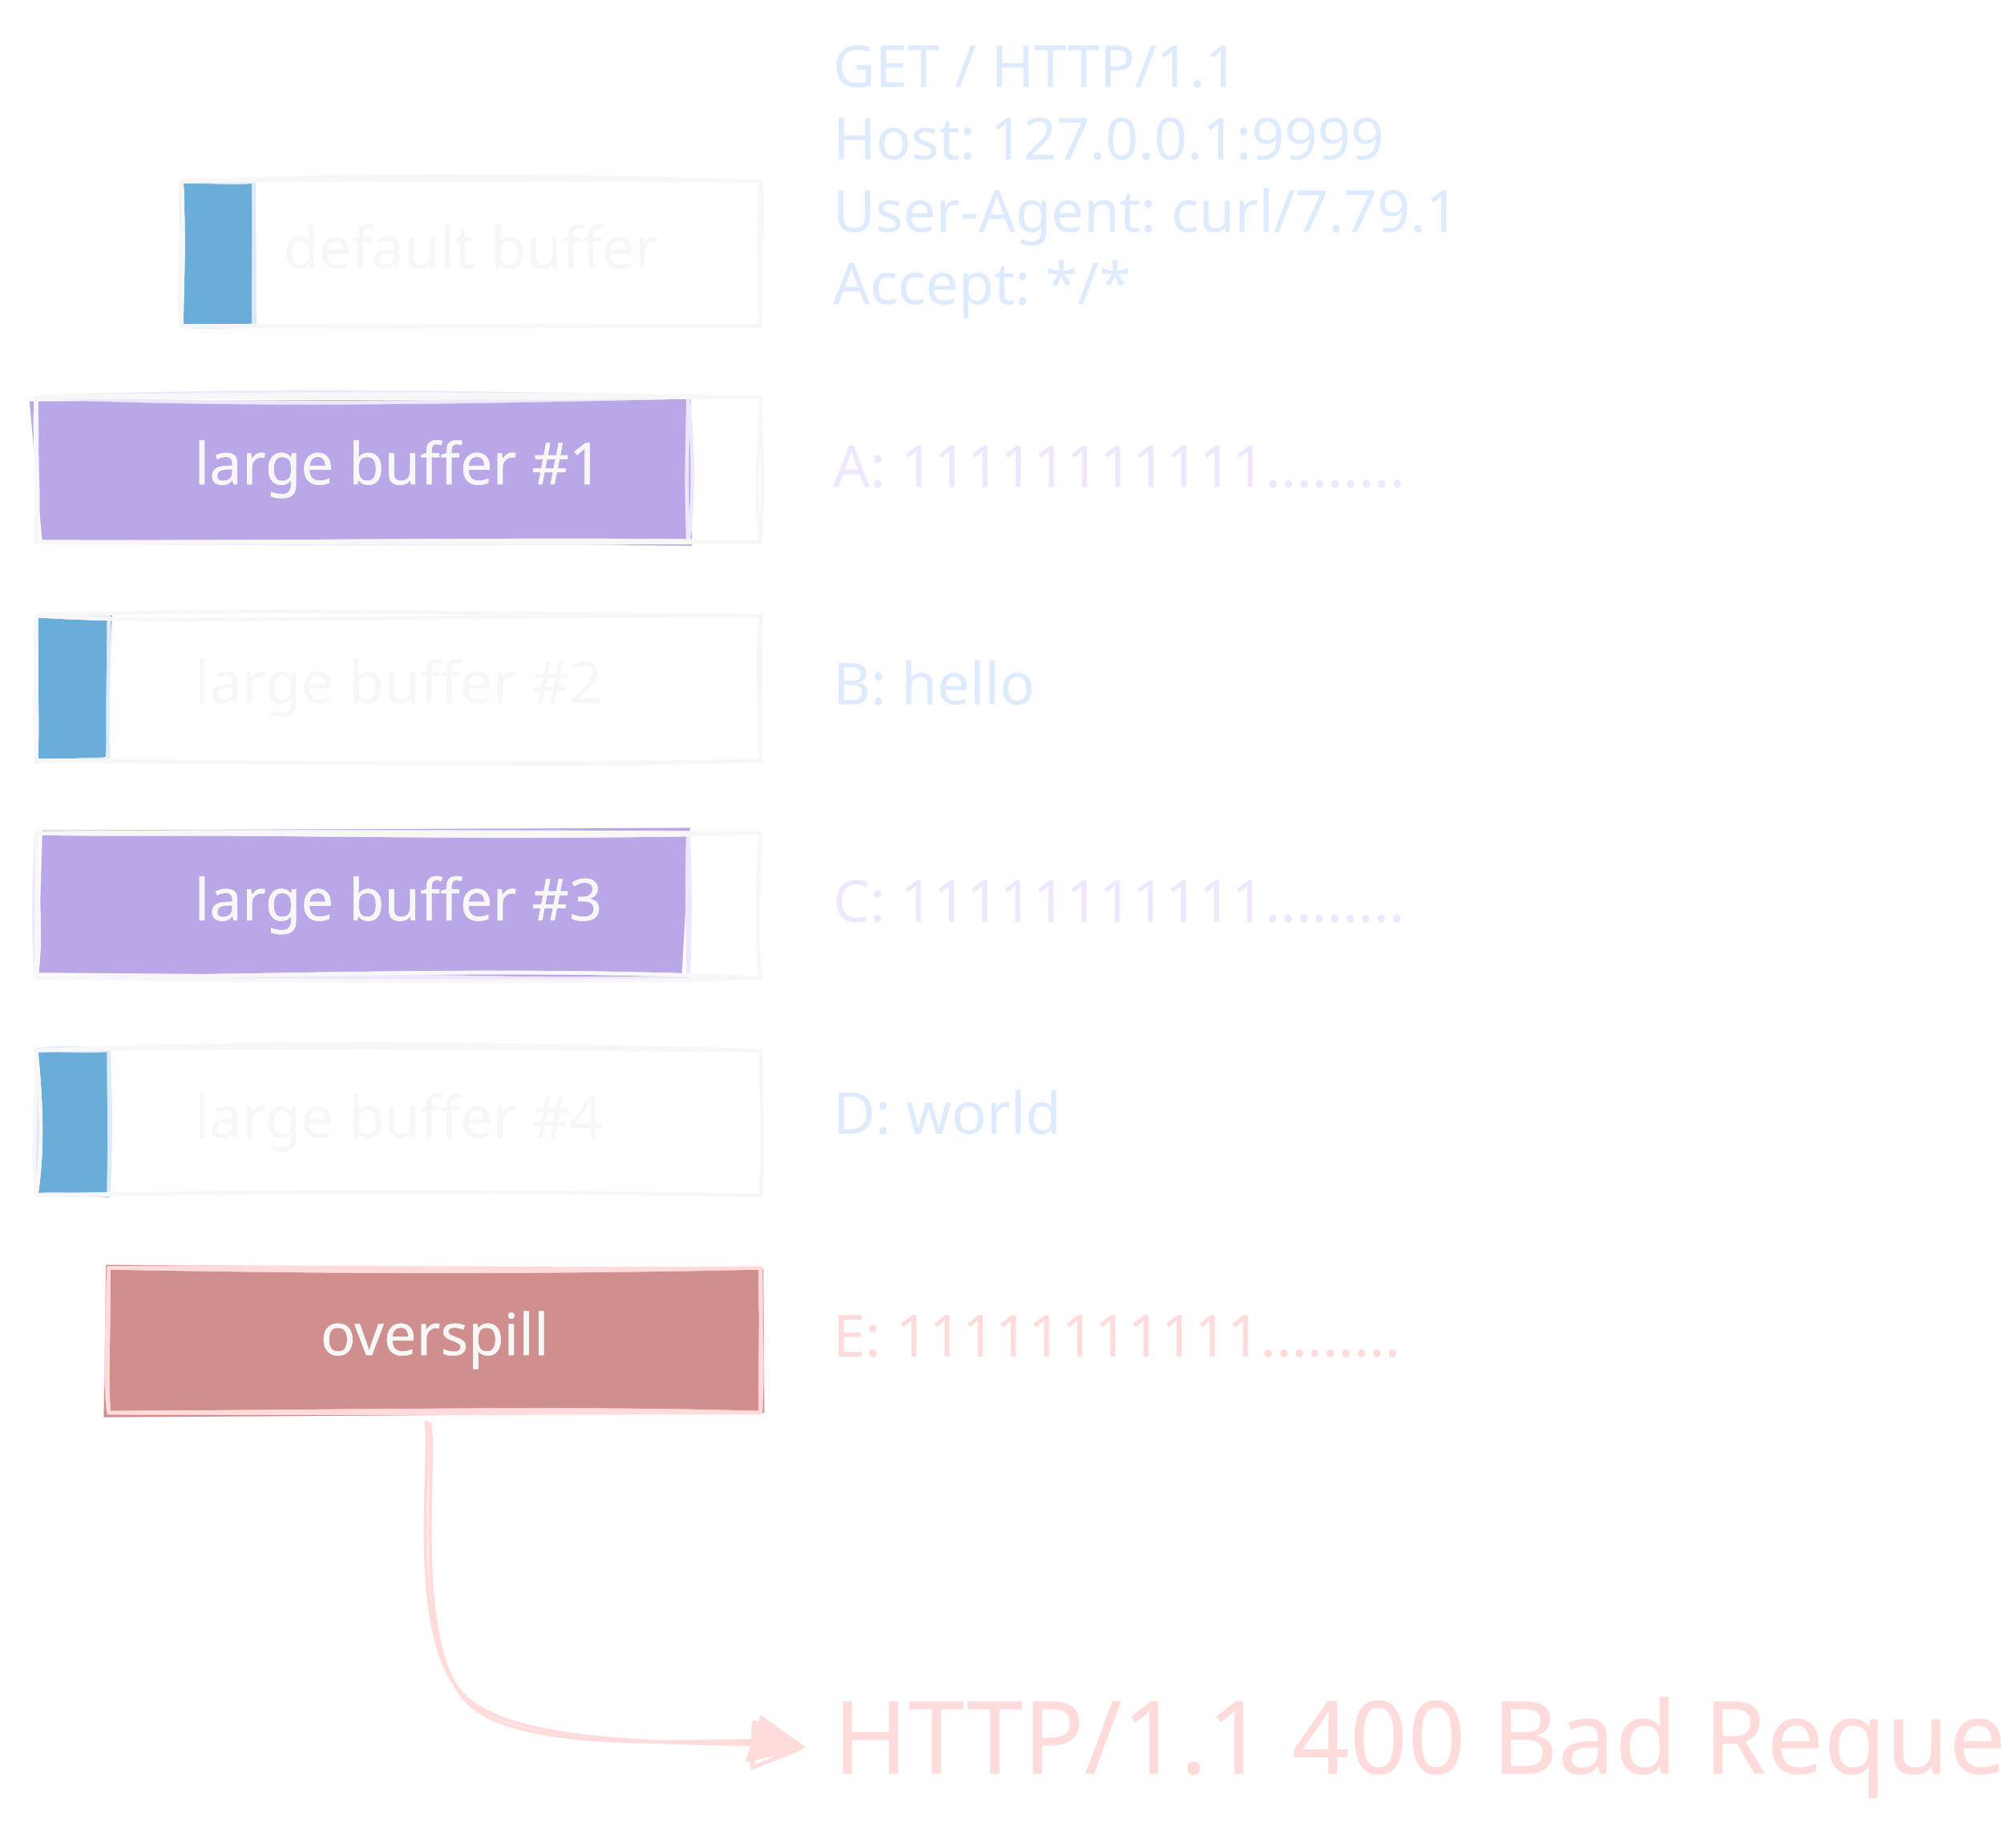
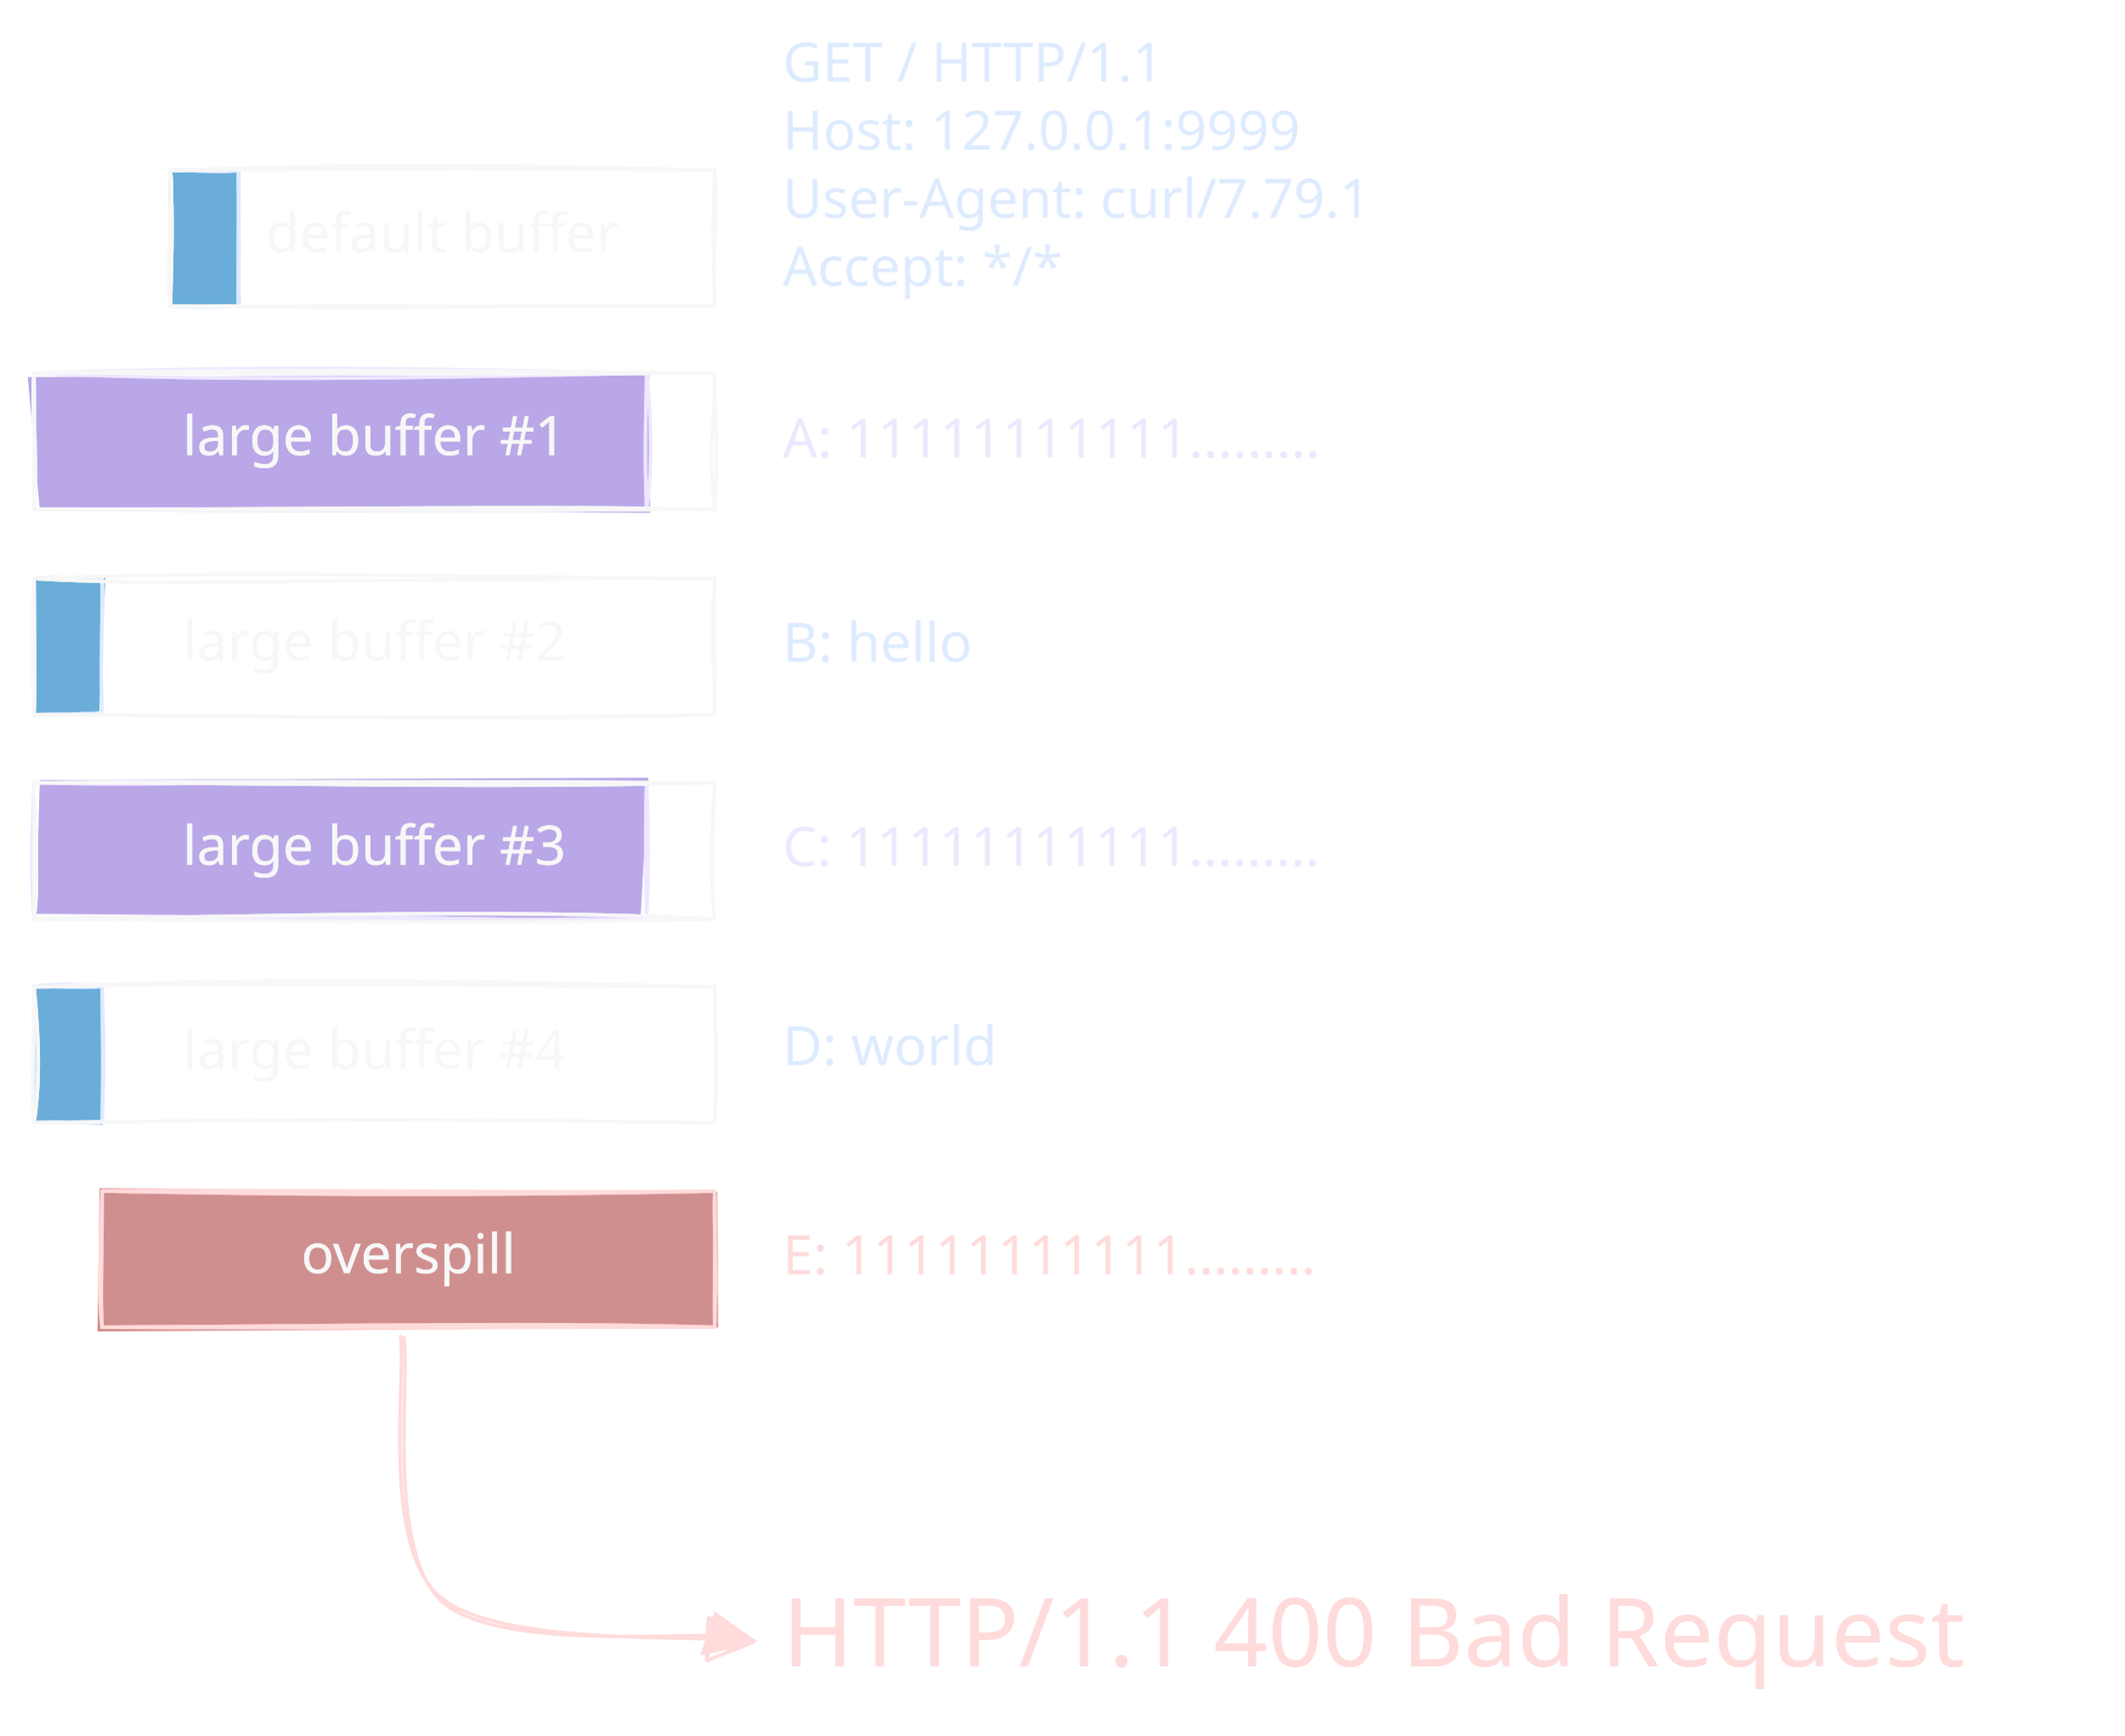
- <svg xmlns="http://www.w3.org/2000/svg" version="1.1" viewBox="0 0 553.32 510" width="1106.64" height="1020" style="background-color: #1f222a">
+ <svg xmlns="http://www.w3.org/2000/svg" version="1.1" viewBox="0 0 624.218 510" width="1248.435" height="1020" style="background-color: #1f222a">
  <defs>
    <style class="style-fonts">
      @font-face { font-family: Excalifont; src: url(/fonts/excalidraw/generated/1e0a7732d7b845c9.woff2); }
      @font-face { font-family: Comic Shanns; src: url(/fonts/excalidraw/generated/d829629ea018d619.woff2); }</style>
  </defs>
  <g filter="invert(93%) hue-rotate(180deg)">
    <g stroke-linecap="round" transform="translate(10 289.8516) rotate(0 10 20)">
      <path d="M-0.48 0.09 L19.69 -1 L20.24 40.71 L-0.53 39.76" stroke="none" stroke-width="0" fill="#a5d8ff" />
      <path d="M0 0 C6.73 -0.98, 13.68 -0.55, 20 0 M0 0 C7.65 0.03, 16.17 0.47, 20 0 M20 0 C20.26 8.96, 20.99 18.79, 20 40 M20 0 C20.04 10.57, 20.42 20.47, 20 40 M20 40 C14.19 40.33, 7.55 39.52, 0 40 M20 40 C15.73 39.88, 11.81 40.22, 0 40 M0 40 C-0.22 25.07, -0.23 9.13, 0 0 M0 40 C0.44 29.39, 0.03 17.99, 0 0" stroke="#1864ab" stroke-width="1" fill="none" />
    </g>
    <g stroke-linecap="round" transform="translate(10 290) rotate(0 100 20)">
      <path d="M0 0 C49.3 -1.98, 95.66 -2.85, 200 0 M0 0 C51.01 -1.16, 100.9 -0.86, 200 0 M200 0 C200.14 15.43, 201.02 27.22, 200 40 M200 0 C200.5 14.3, 200.48 29.2, 200 40 M200 40 C131.77 38.63, 59.71 39.02, 0 40 M200 40 C124.79 38.62, 51.02 38.93, 0 40 M0 40 C1.63 29.27, 1.72 17.47, 0 0 M0 40 C-1.23 30.99, -0.08 20.73, 0 0" stroke="#000000" stroke-width="1" fill="none" />
    </g>
-     <g transform="translate(60.31 300) rotate(0 49.69 10)">
-       <text x="49.69" y="14.096" font-family="Excalifont, Xiaolai, Segoe UI Emoji" font-size="16px" fill="#000000" text-anchor="middle" style="white-space: pre;" direction="ltr" dominant-baseline="alphabetic">large buffer #4</text>
+     <g transform="translate(50.89589 300) rotate(0 59.10411 10)">
+       <text x="59.104" y="14.096" font-family="Excalifont, Xiaolai, Segoe UI Emoji" font-size="16px" fill="#000000" text-anchor="middle" style="white-space: pre;" direction="ltr" dominant-baseline="alphabetic">large buffer #4</text>
    </g>
    <g stroke-linecap="round" transform="translate(50 50) rotate(0 10 20)">
      <path d="M-0.24 0.63 L20.52 0.37 L20.67 39.28 L0.74 40.36" stroke="none" stroke-width="0" fill="#a5d8ff" />
      <path d="M0 0 C7.37 0.01, 16.48 0.88, 20 0 M0 0 C4.82 -0.36, 9.94 -0.2, 20 0 M20 0 C19.95 10.89, 20.72 20.44, 20 40 M20 0 C20.19 12.47, 19.94 24.37, 20 40 M20 40 C15.56 39.83, 11.83 40.53, 0 40 M20 40 C12.04 40.47, 4.18 40.36, 0 40 M0 40 C0.76 29.73, -0.06 17.87, 0 0 M0 40 C-0.52 30.04, 0.34 19.59, 0 0" stroke="#1864ab" stroke-width="1" fill="none" />
    </g>
    <g stroke-linecap="round" transform="translate(50 50) rotate(0 80 20)">
      <path d="M0 0 C39.89 -1.33, 79.78 -2.25, 160 0 M0 0 C57.52 -0.43, 115.04 -0.52, 160 0 M160 0 C161.27 10.12, 159.4 18.94, 160 40 M160 0 C159.19 14.4, 159.67 28.18, 160 40 M160 40 C118.01 39.6, 76.82 40.83, 0 40 M160 40 C126.46 39.74, 93.5 39.83, 0 40 M0 40 C-1.74 26.13, 1.54 8.26, 0 0 M0 40 C0.38 27.69, 1.02 14.1, 0 0" stroke="#000000" stroke-width="1" fill="none" />
    </g>
-     <g transform="translate(83.905 60) rotate(0 46.095 10)">
-       <text x="46.095" y="14.096" font-family="Excalifont, Xiaolai, Segoe UI Emoji" font-size="16px" fill="#000000" text-anchor="middle" style="white-space: pre;" direction="ltr" dominant-baseline="alphabetic">default buffer</text>
+     <g transform="translate(74.83189 60) rotate(0 55.16811 10)">
+       <text x="55.168" y="14.096" font-family="Excalifont, Xiaolai, Segoe UI Emoji" font-size="16px" fill="#000000" text-anchor="middle" style="white-space: pre;" direction="ltr" dominant-baseline="alphabetic">default buffer</text>
    </g>
    <g stroke-linecap="round" transform="translate(10 109.625) rotate(0 90 20)">
      <path d="M-1.85 1.16 L180.79 0.45 L181.04 41.06 L1.63 39.45" stroke="none" stroke-width="0" fill="#d0bfff" />
      <path d="M0 0 C45.02 -1.51, 86.89 -2.13, 180 0 M0 0 C55.92 2.51, 110.84 1.56, 180 0 M180 0 C181.54 13.09, 181.68 29.76, 180 40 M180 0 C179.95 9.87, 179.26 20.17, 180 40 M180 40 C143.05 39.04, 101.5 40.54, 0 40 M180 40 C123.04 40.7, 66.96 40.6, 0 40 M0 40 C1.1 28.03, -0.15 18.88, 0 0 M0 40 C-0.14 26.97, 0.45 13.25, 0 0" stroke="#5f3dc4" stroke-width="1" fill="none" />
    </g>
    <g stroke-linecap="round" transform="translate(10 109.625) rotate(0 100 20)">
      <path d="M0 0 C43.82 -0.26, 84.56 0.59, 200 0 M0 0 C52.83 -0.87, 103.09 -1.11, 200 0 M200 0 C200.49 9.66, 197.73 20.45, 200 40 M200 0 C199.75 7.85, 201.27 18.05, 200 40 M200 40 C143 38.97, 88.69 40.12, 0 40 M200 40 C144.87 40.36, 89.64 40.22, 0 40 M0 40 C1.15 25.49, -0.96 11.3, 0 0 M0 40 C0.3 29.26, -0.29 19.66, 0 0" stroke="#000000" stroke-width="1" fill="none" />
    </g>
-     <g transform="translate(61.895 119.625) rotate(0 48.105 10)">
-       <text x="48.105" y="14.096" font-family="Excalifont, Xiaolai, Segoe UI Emoji" font-size="16px" fill="#000000" text-anchor="middle" style="white-space: pre;" direction="ltr" dominant-baseline="alphabetic">large buffer #1</text>
+     <g transform="translate(52.15989 119.625) rotate(0 57.84011 10)">
+       <text x="57.84" y="14.096" font-family="Excalifont, Xiaolai, Segoe UI Emoji" font-size="16px" fill="#000000" text-anchor="middle" style="white-space: pre;" direction="ltr" dominant-baseline="alphabetic">large buffer #1</text>
    </g>
    <g stroke-linecap="round" transform="translate(10 170) rotate(0 10 20)">
      <path d="M-0.25 -0.23 L20.97 -0.2 L19.2 39.01 L-0.16 40.59" stroke="none" stroke-width="0" fill="#a5d8ff" />
      <path d="M0 0 C5.87 -0.79, 11.6 -0.07, 20 0 M0 0 C8.08 0.1, 16.02 0.06, 20 0 M20 0 C20.65 9.02, 19.31 17.63, 20 40 M20 0 C20.13 13.67, 19.5 26.91, 20 40 M20 40 C14.1 39.09, 10.43 40.41, 0 40 M20 40 C13.95 39.92, 7.13 39.75, 0 40 M0 40 C0.03 23.3, 0.27 8.22, 0 0 M0 40 C0.22 26.1, -0.62 11.77, 0 0" stroke="#1864ab" stroke-width="1" fill="none" />
    </g>
    <g stroke-linecap="round" transform="translate(10 170) rotate(0 100 20)">
      <path d="M0 0 C41.21 2.46, 81.28 -0.03, 200 0 M0 0 C53.19 -2.21, 104.36 -0.84, 200 0 M200 0 C198.56 14.71, 200.13 32.43, 200 40 M200 0 C200.02 15.49, 200.1 30.86, 200 40 M200 40 C138.59 42.05, 78.97 40.15, 0 40 M200 40 C131.04 41.18, 62.15 40.65, 0 40 M0 40 C-0.59 26.91, -0.58 9.26, 0 0 M0 40 C0.41 30.36, -0.06 20.65, 0 0" stroke="#000000" stroke-width="1" fill="none" />
    </g>
-     <g transform="translate(60.49 180) rotate(0 49.51 10)">
-       <text x="49.51" y="14.096" font-family="Excalifont, Xiaolai, Segoe UI Emoji" font-size="16px" fill="#000000" text-anchor="middle" style="white-space: pre;" direction="ltr" dominant-baseline="alphabetic">large buffer #2</text>
+     <g transform="translate(49.97588 180) rotate(0 60.02412 10)">
+       <text x="60.024" y="14.096" font-family="Excalifont, Xiaolai, Segoe UI Emoji" font-size="16px" fill="#000000" text-anchor="middle" style="white-space: pre;" direction="ltr" dominant-baseline="alphabetic">large buffer #2</text>
    </g>
    <g stroke-linecap="round" transform="translate(10 230) rotate(0 90 20)">
      <path d="M1.7 -0.77 L180.54 -1.48 L178.22 39.99 L0.56 38.52" stroke="none" stroke-width="0" fill="#d0bfff" />
      <path d="M0 0 C39.5 1.09, 77.61 -1.02, 180 0 M0 0 C64.97 0.12, 129.73 -0.68, 180 0 M180 0 C179.57 13.64, 179.77 22.98, 180 40 M180 0 C180.65 12.47, 180.72 26.2, 180 40 M180 40 C143.32 41.49, 107.15 37.94, 0 40 M180 40 C143.59 40.1, 107.38 40.75, 0 40 M0 40 C0.1 26.03, 0.21 9.99, 0 0 M0 40 C-0.9 28.88, -0.77 16.79, 0 0" stroke="#5f3dc4" stroke-width="1" fill="none" />
    </g>
    <g stroke-linecap="round" transform="translate(10 230) rotate(0 100 20)">
      <path d="M0 0 C65.09 -0.16, 128.98 1.76, 200 0 M0 0 C59.78 -0.59, 120.95 -0.21, 200 0 M200 0 C199.47 14.81, 198.83 31.52, 200 40 M200 0 C198.78 15.46, 198.8 31.71, 200 40 M200 40 C130.66 36.74, 64.32 39.65, 0 40 M200 40 C153.19 41.46, 104.91 41.02, 0 40 M0 40 C1.45 29.49, 0.43 20.07, 0 0 M0 40 C-0.04 26.66, 0.4 11.5, 0 0" stroke="#000000" stroke-width="1" fill="none" />
    </g>
-     <g transform="translate(60.55 240) rotate(0 49.45 10)">
-       <text x="49.45" y="14.096" font-family="Excalifont, Xiaolai, Segoe UI Emoji" font-size="16px" fill="#000000" text-anchor="middle" style="white-space: pre;" direction="ltr" dominant-baseline="alphabetic">large buffer #3</text>
+     <g transform="translate(50.71188 240) rotate(0 59.28812 10)">
+       <text x="59.288" y="14.096" font-family="Excalifont, Xiaolai, Segoe UI Emoji" font-size="16px" fill="#000000" text-anchor="middle" style="white-space: pre;" direction="ltr" dominant-baseline="alphabetic">large buffer #3</text>
    </g>
    <g stroke-linecap="round" transform="translate(30 350) rotate(0 90 20)">
      <path d="M-0.74 -0.83 L180.77 0.25 L181.03 40.08 L-1.36 41.26" stroke="none" stroke-width="0" fill="#ffc9c9" />
      <path d="M0 0 C64.86 -0.47, 130.1 0.56, 180 0 M0 0 C50.61 0.91, 102.44 1.62, 180 0 M180 0 C180.32 13.85, 179.82 25.82, 180 40 M180 0 C179.64 11.85, 180.86 22.9, 180 40 M180 40 C129.29 38.51, 76.21 39.6, 0 40 M180 40 C113.8 40.09, 46.71 40.24, 0 40 M0 40 C-1.15 29.92, -0.59 22, 0 0 M0 40 C-0.62 28.73, 0.09 20.3, 0 0" stroke="#c92a2a" stroke-width="1" fill="none" />
    </g>
-     <g transform="translate(91.895 360) rotate(0 28.105 10)">
-       <text x="28.105" y="14.096" font-family="Excalifont, Xiaolai, Segoe UI Emoji" font-size="16px" fill="#000000" text-anchor="middle" style="white-space: pre;" direction="ltr" dominant-baseline="alphabetic">overspill</text>
+     <g transform="translate(89.21594 360) rotate(0 30.78406 10)">
+       <text x="30.784" y="14.096" font-family="Excalifont, Xiaolai, Segoe UI Emoji" font-size="16px" fill="#000000" text-anchor="middle" style="white-space: pre;" direction="ltr" dominant-baseline="alphabetic">overspill</text>
    </g>
-     <g transform="translate(230 10) rotate(0 76.57 40)">
+     <g transform="translate(230 10) rotate(0 101.2002 40)">
      <text x="0" y="14" font-family="Comic Shanns, Segoe UI Emoji" font-size="16px" fill="#1864ab" text-anchor="start" style="white-space: pre;" direction="ltr" dominant-baseline="alphabetic">GET / HTTP/1.1</text>
      <text x="0" y="34" font-family="Comic Shanns, Segoe UI Emoji" font-size="16px" fill="#1864ab" text-anchor="start" style="white-space: pre;" direction="ltr" dominant-baseline="alphabetic">Host: 127.0.0.1:9999</text>
      <text x="0" y="54" font-family="Comic Shanns, Segoe UI Emoji" font-size="16px" fill="#1864ab" text-anchor="start" style="white-space: pre;" direction="ltr" dominant-baseline="alphabetic">User-Agent: curl/7.79.1</text>
      <text x="0" y="74" font-family="Comic Shanns, Segoe UI Emoji" font-size="16px" fill="#1864ab" text-anchor="start" style="white-space: pre;" direction="ltr" dominant-baseline="alphabetic">Accept: */*</text>
    </g>
-     <g transform="translate(230 120.4654) rotate(0 56.905 10)">
+     <g transform="translate(230 120.4654) rotate(0 101.2002 10)">
      <text x="0" y="14" font-family="Comic Shanns, Segoe UI Emoji" font-size="16px" fill="#5f3dc4" text-anchor="start" style="white-space: pre;" direction="ltr" dominant-baseline="alphabetic">A: 11111111111.........</text>
    </g>
-     <g transform="translate(230 180.4654) rotate(0 25.255 20)">
+     <g transform="translate(230 180.4654) rotate(0 35.20007 20)">
      <text x="0" y="14" font-family="Comic Shanns, Segoe UI Emoji" font-size="16px" fill="#1864ab" text-anchor="start" style="white-space: pre;" direction="ltr" dominant-baseline="alphabetic">B: hello</text>
      <text x="0" y="34" font-family="Comic Shanns, Segoe UI Emoji" font-size="16px" fill="#1864ab" text-anchor="start" style="white-space: pre;" direction="ltr" dominant-baseline="alphabetic" />
    </g>
-     <g transform="translate(230 240.4654) rotate(0 56.625 20)">
+     <g transform="translate(230 240.4654) rotate(0 101.2002 20)">
      <text x="0" y="14" font-family="Comic Shanns, Segoe UI Emoji" font-size="16px" fill="#5f3dc4" text-anchor="start" style="white-space: pre;" direction="ltr" dominant-baseline="alphabetic">C: 11111111111.........</text>
      <text x="0" y="34" font-family="Comic Shanns, Segoe UI Emoji" font-size="16px" fill="#5f3dc4" text-anchor="start" style="white-space: pre;" direction="ltr" dominant-baseline="alphabetic" />
    </g>
-     <g transform="translate(230 299) rotate(0 28.615 10)">
+     <g transform="translate(230 299) rotate(0 35.20007 10)">
      <text x="0" y="14" font-family="Comic Shanns, Segoe UI Emoji" font-size="16px" fill="#1864ab" text-anchor="start" style="white-space: pre;" direction="ltr" dominant-baseline="alphabetic">D: world</text>
    </g>
-     <g transform="translate(230 360.4654) rotate(0 56.465 10)">
+     <g transform="translate(230 360.4654) rotate(0 101.2002 10)">
      <text x="0" y="14" font-family="Comic Shanns, Segoe UI Emoji" font-size="16px" fill="#c92a2a" text-anchor="start" style="white-space: pre;" direction="ltr" dominant-baseline="alphabetic">E: 11111111111.........</text>
    </g>
-     <g transform="translate(230 465) rotate(0 156.66 17.5)">
+     <g transform="translate(230 465) rotate(0 192.1088 17.5)">
      <text x="0" y="24.668" font-family="Excalifont, Xiaolai, Segoe UI Emoji" font-size="28px" fill="#c92a2a" text-anchor="start" style="white-space: pre;" direction="ltr" dominant-baseline="alphabetic">HTTP/1.1 400 Bad Request</text>
    </g>
    <g stroke-linecap="round">
      <g transform="translate(117.8026 391.9225) rotate(0 51.00537 44.38455)">
        <path d="M0.89 1.15 C2.75 14.51, -4.38 64.31, 12.34 78.93 C29.07 93.55, 86.47 87.38, 101.25 88.88 M-0.11 0.72 C1.51 13.84, -5.84 62.34, 11.47 77.26 C28.78 92.18, 88.87 88.37, 103.75 90.25" stroke="#c92a2a" stroke-width="1" fill="none" />
      </g>
      <g transform="translate(117.8026 391.9225) rotate(0 51.00537 44.38455)">
        <path d="M103.15 91.33 L87.98 94.53 L92.19 81.52 L104.63 90.35" stroke="none" stroke-width="0" fill="#c92a2a" fill-rule="evenodd" />
        <path d="M103.75 90.25 C99.68 92.85, 93.85 94.03, 89.94 96.11 M103.75 90.25 C98.78 92.1, 95.38 93.94, 89.94 96.11 M89.94 96.11 C90.77 91.69, 89.63 88.69, 90.38 83.44 M89.94 96.11 C89.62 92.46, 90.35 87.89, 90.38 83.44 M90.38 83.44 C93.25 86.57, 97.43 88.14, 103.75 90.25 M90.38 83.44 C94.62 84.76, 97.49 87.85, 103.75 90.25 M103.75 90.25 C103.75 90.25, 103.75 90.25, 103.75 90.25 M103.75 90.25 C103.75 90.25, 103.75 90.25, 103.75 90.25" stroke="#c92a2a" stroke-width="1" fill="none" />
      </g>
    </g>
    <mask />
  </g>
</svg>
